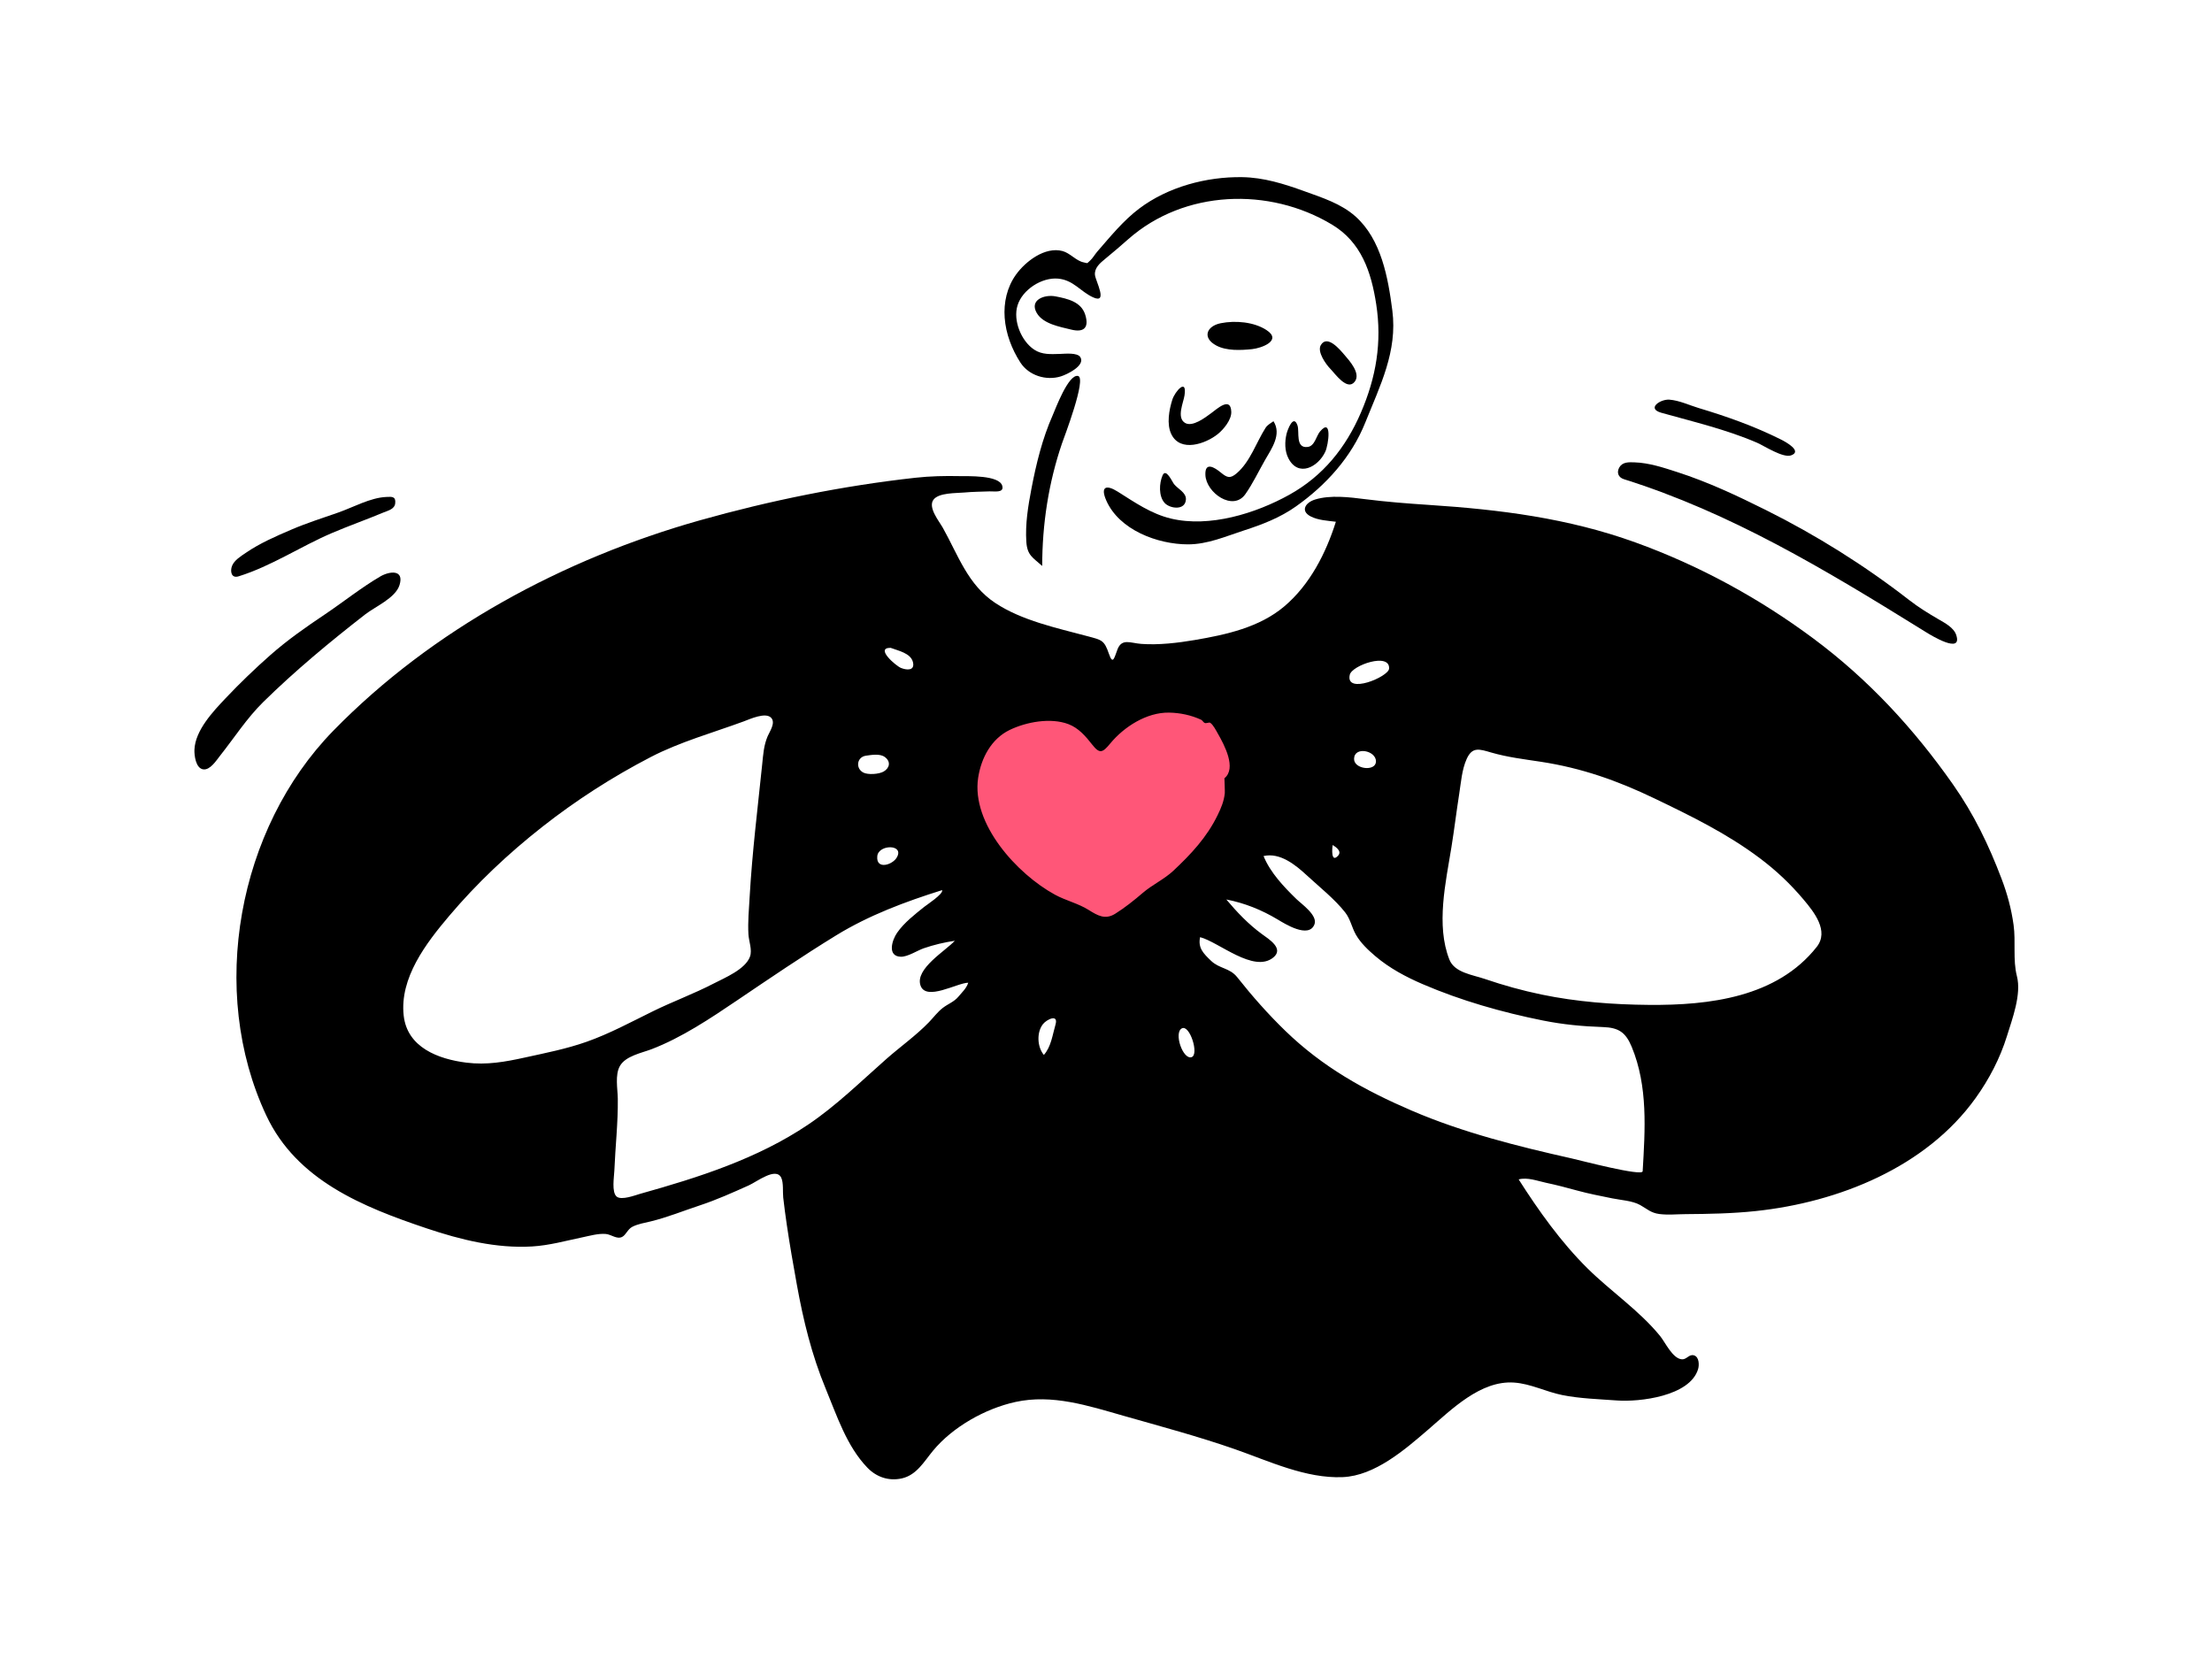
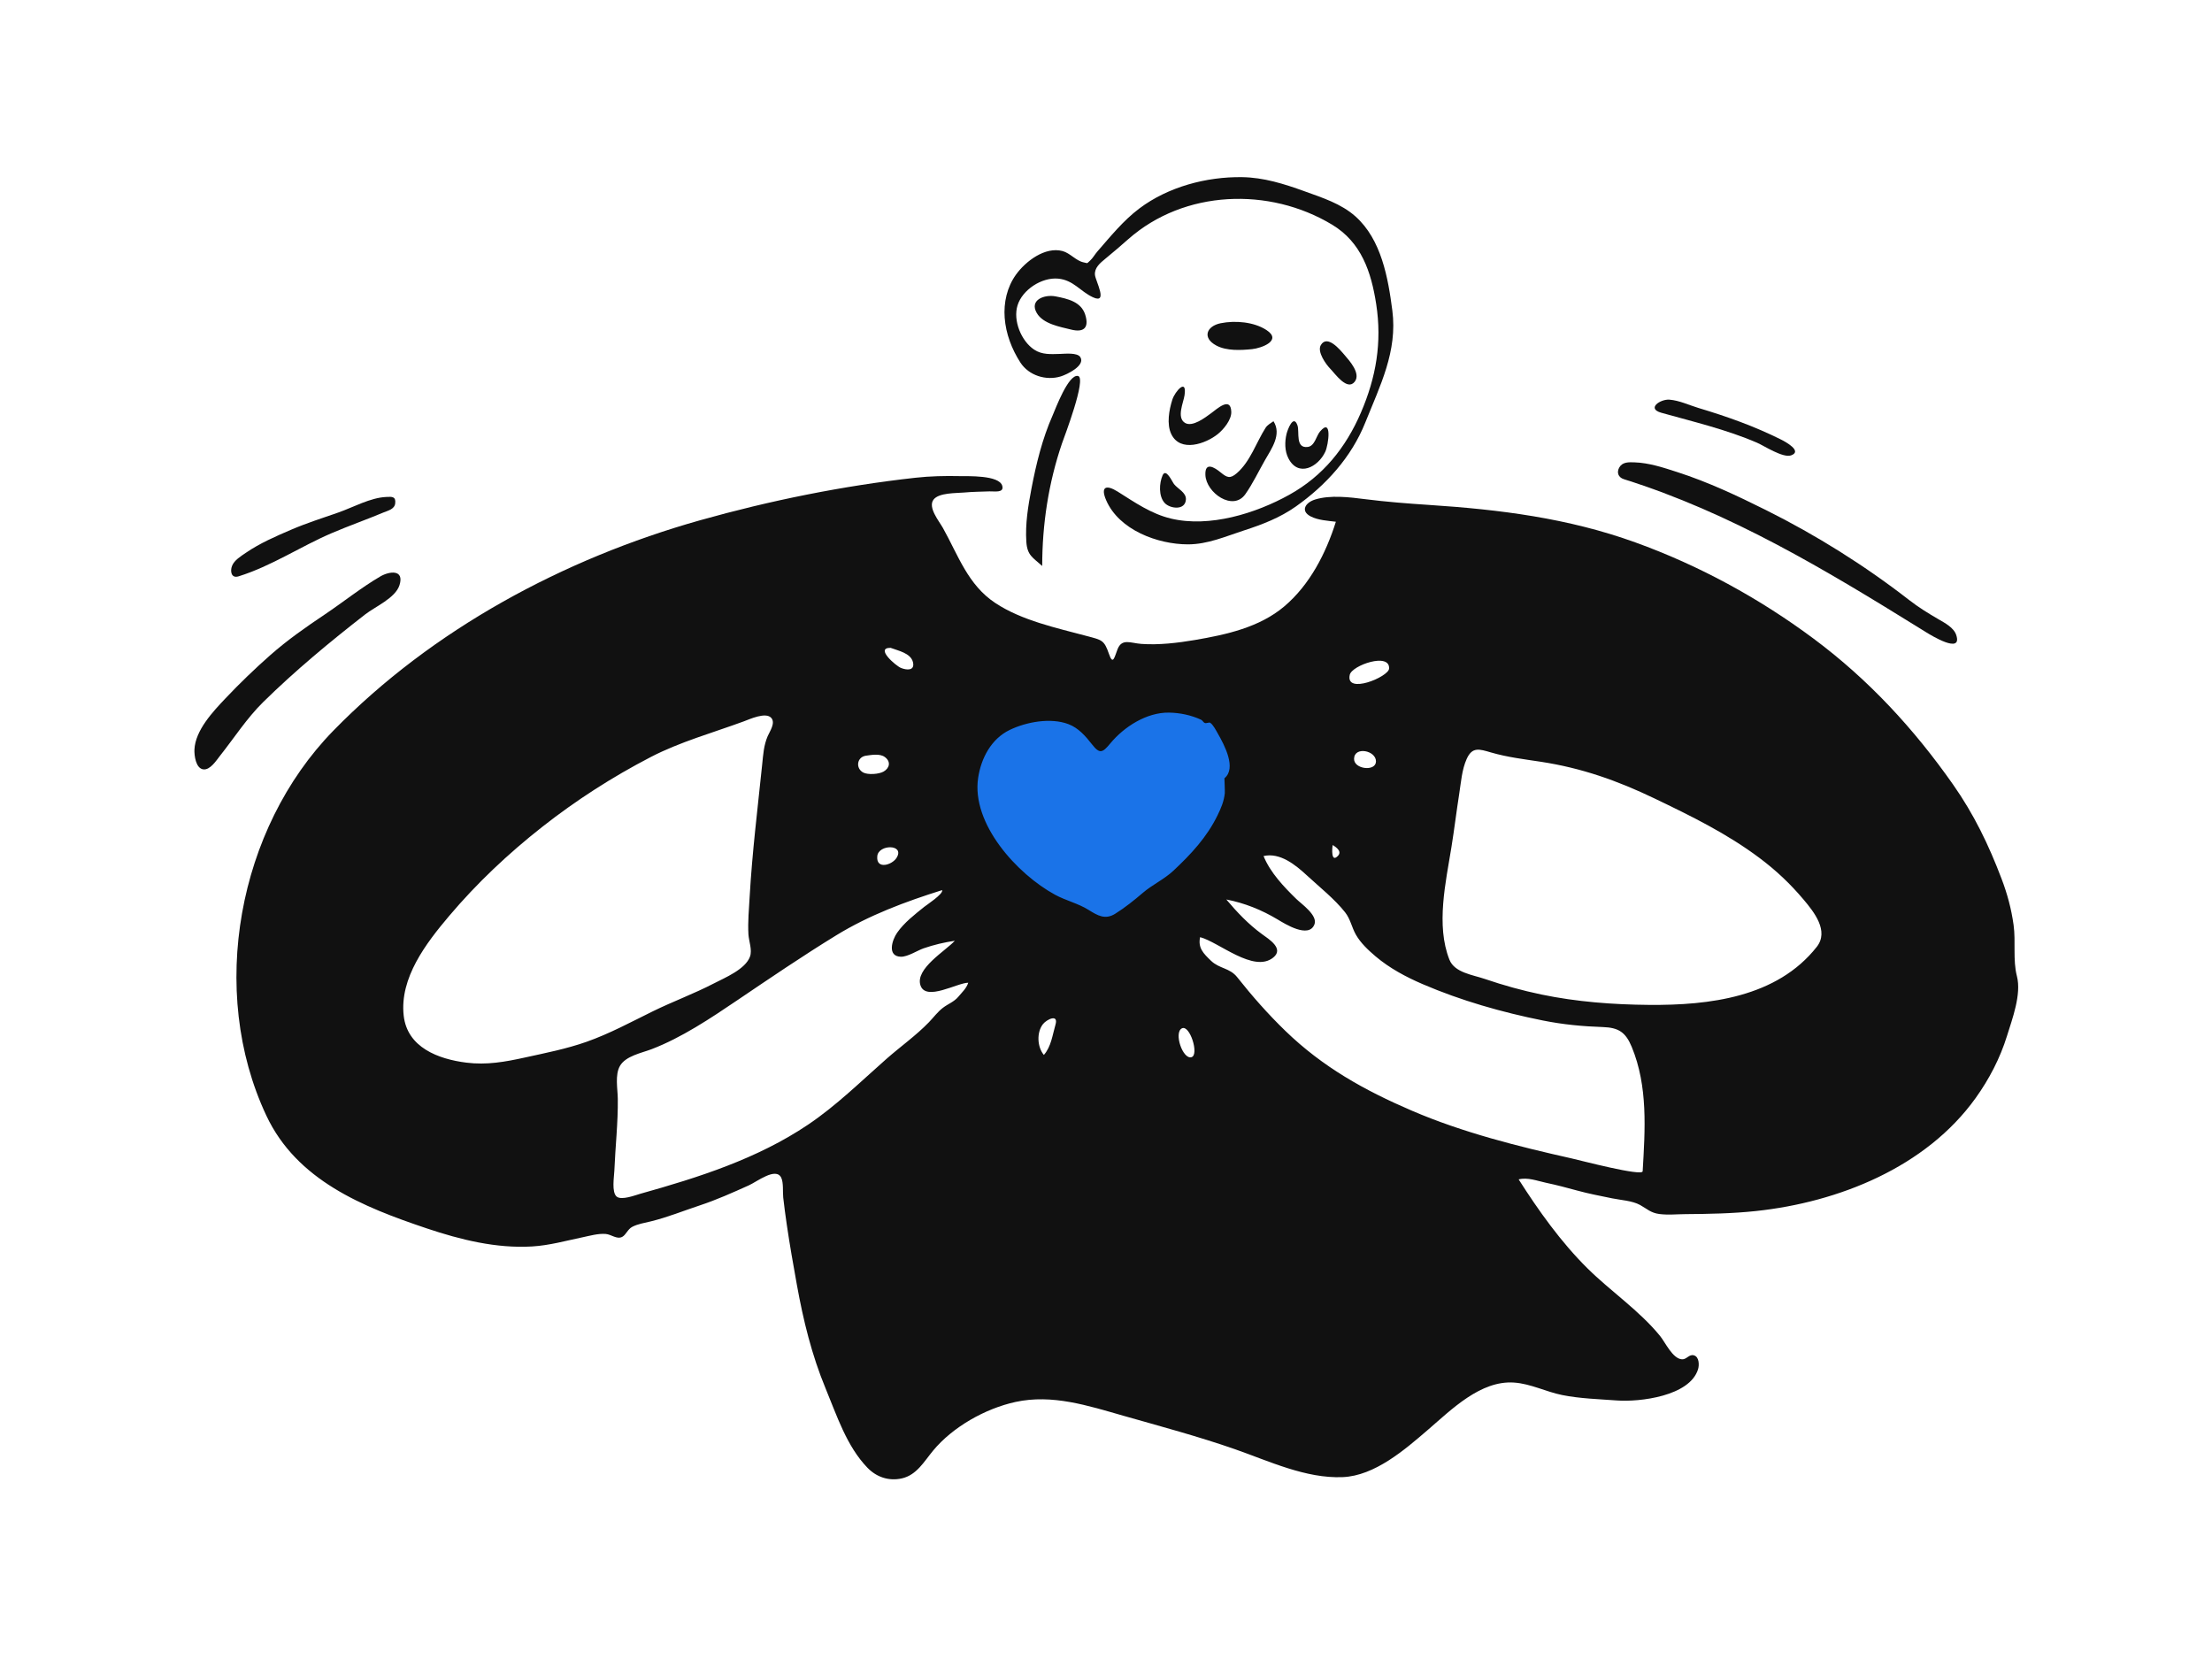
<svg xmlns="http://www.w3.org/2000/svg" width="1024px" height="768px" viewBox="0 0 1024 768" version="1.1">
  <g id="Character/loving" stroke="none" stroke-width="1" fill="none" fill-rule="evenodd">
-     <path d="M448.995,335.473 C439.895,342.07 441.343,355.051 444.083,364.482 C448.117,378.369 456.152,391.224 465.318,402.305 C481.579,421.963 509.184,444.036 534.63,426.778 C557.29,411.408 571.584,380.395 576.518,354.272 C578.043,346.199 580.074,334.17 572.909,328.101 C562.317,319.13 543.632,320.762 530.845,321.917 C522.424,322.677 514.299,325.258 505.977,324.047 C486.642,321.229 465.123,323.781 448.995,335.473" id="Accent" fill="#FF5678" />
-     <g id="Ink" transform="translate(89.99984, 82)" fill="#000000">
+     <path d="M448.995,335.473 C439.895,342.07 441.343,355.051 444.083,364.482 C448.117,378.369 456.152,391.224 465.318,402.305 C481.579,421.963 509.184,444.036 534.63,426.778 C557.29,411.408 571.584,380.395 576.518,354.272 C578.043,346.199 580.074,334.17 572.909,328.101 C562.317,319.13 543.632,320.762 530.845,321.917 C522.424,322.677 514.299,325.258 505.977,324.047 C486.642,321.229 465.123,323.781 448.995,335.473" id="Accent" fill="#1a73e8" />
+     <g id="Ink" transform="translate(89.99984, 82)" fill="#111">
      <path d="M751.023,356.343 C732.588,379.728 701.246,383.423 673.41,383.194 C656.694,383.055 639.947,381.797 623.559,378.391 C614.725,376.554 605.949,374.121 597.413,371.198 C591.774,369.267 583.38,368.302 580.981,362.26 C574.651,346.32 579.309,326.329 581.915,310.149 C583.241,301.919 584.236,293.64 585.525,285.404 C586.35,280.134 586.745,274.304 588.954,269.374 C591.54,263.599 594.806,264.752 600.275,266.347 C607.81,268.547 615.546,269.461 623.293,270.644 C642.2,273.531 658.695,279.353 675.877,287.605 C692.868,295.763 709.348,303.817 724.503,315.161 C732.181,320.911 738.798,327.151 744.961,334.478 C749.723,340.138 756.83,348.976 751.023,356.343 M670.439,460.212 C670.291,462.73 641.398,455.128 637.597,454.275 C612.65,448.68 587.208,442.307 563.657,432.197 C541.674,422.761 522.305,411.965 505.006,395.2 C496.943,387.385 489.691,379.156 482.751,370.392 C479.272,365.999 474.52,366.509 470.642,362.793 C467.153,359.448 464.477,356.836 465.567,351.836 C474.286,354.133 490.384,368.573 499.421,361.281 C504.573,357.125 497.428,352.783 494.13,350.375 C487.929,345.846 482.627,340.259 477.699,334.395 C486.161,336.036 494.039,339.205 501.404,343.617 C504.676,345.577 515.891,352.684 518.502,345.909 C520.109,341.738 512.504,336.497 510.133,334.189 C504.311,328.524 498.025,321.91 494.934,314.293 C502.577,312.52 509.781,318.427 514.986,323.238 C520.763,328.58 527.845,334.186 532.69,340.341 C535.189,343.515 535.733,347.265 537.685,350.689 C539.882,354.541 543.396,357.843 546.754,360.693 C553.225,366.186 560.793,370.23 568.561,373.575 C586.312,381.217 605.339,386.626 624.26,390.42 C633.543,392.282 642.597,393.139 652.018,393.455 C659.34,393.701 662.58,395.891 665.376,402.637 C672.942,420.893 671.568,440.975 670.439,460.212 M453.157,321.112 C448.924,325.073 443.423,327.558 438.998,331.366 C435.103,334.717 430.612,338.292 426.266,341.002 C421.627,343.894 418.16,341.866 413.983,339.249 C409.079,336.179 403.442,334.934 398.391,332.187 C380.928,322.682 359.563,299.393 362.823,278.009 C364.205,268.946 368.891,260.028 377.4,255.916 C385.127,252.182 396.361,250.109 404.628,253.231 C409.291,254.992 412.628,258.879 415.616,262.701 C419.1,267.156 420.435,266.454 423.983,262.157 C430.332,254.47 440.802,247.726 451.153,247.888 C456.297,247.97 461.407,249.054 466.041,251.189 C466.669,251.479 467.019,252.355 467.649,252.652 C468.423,253.017 469.695,252.258 470.233,252.599 C471.59,253.458 472.944,256.141 473.726,257.503 C476.867,262.966 482.521,273.68 476.823,278.28 C476.819,278.282 477.077,284.504 476.998,285.213 C476.597,288.925 475.313,291.989 473.66,295.384 C468.696,305.581 461.367,313.432 453.157,321.112 M461.598,407.392 C457.588,408.638 453.268,396.07 457.115,394.064 C460.783,392.151 465.229,406.264 461.598,407.392 M398.61,392.365 C397.221,397.112 396.635,402.5 393.238,406.364 C390.128,402.674 389.822,395.865 392.838,392.071 C394.559,389.907 400.129,387.177 398.61,392.365 M526.946,309.184 C526.923,309.304 531.771,311.623 529.406,314.158 C526.174,317.621 526.619,310.881 526.946,309.184 M546.981,270.492 C546.925,275.292 536.763,274.133 536.835,269.305 C536.924,263.363 547.04,265.403 546.981,270.492 M534.85,230.373 C535.856,225.978 553.532,219.864 553.051,227.524 C552.809,231.364 532.717,239.717 534.85,230.373 M353.646,379.417 C351.664,381.799 348.85,382.738 346.475,384.567 C343.984,386.483 342.204,388.969 340.029,391.219 C334.055,397.395 326.864,402.47 320.42,408.144 C308.571,418.573 297.222,429.786 284.085,438.631 C260.61,454.436 233.388,463.081 206.363,470.65 C204.124,471.277 197.675,473.808 195.46,471.923 C193.071,469.89 194.286,462.736 194.396,460.031 C194.844,448.94 196.137,437.718 195.997,426.644 C195.939,422.095 194.607,415.629 196.981,411.467 C199.631,406.819 207.029,405.459 211.606,403.71 C225.516,398.393 238.916,389.425 251.204,381.118 C266.309,370.906 281.565,360.525 297.109,350.993 C312.339,341.654 329.137,335.4 346.125,330.066 C346.912,331.72 338.806,337.042 337.88,337.788 C333.435,341.366 328.6,345.075 325.301,349.798 C322.965,353.142 320.57,360.708 327.019,360.902 C330.146,360.996 334.768,357.972 337.602,356.994 C342.284,355.378 347.109,354.244 352.007,353.506 C347.796,358.142 333.524,366.47 336.121,374.18 C338.64,381.662 353.213,372.931 358.23,372.931 C357.407,375.54 355.34,377.381 353.646,379.417 M181.481,400.3 C172.149,403.582 162.583,405.448 152.95,407.567 C143.77,409.587 135.283,411.109 125.88,409.926 C112.896,408.294 98.528,402.916 96.882,388.163 C94.93,370.683 107.275,354.62 117.876,342.079 C130.776,326.821 145.263,313.18 160.963,300.829 C176.645,288.489 193.571,277.611 211.305,268.427 C224.796,261.44 240.032,257.198 254.297,251.955 C257.011,250.957 264.517,247.452 267.056,250.357 C269.107,252.706 266.315,256.619 265.38,258.8 C263.556,263.052 263.305,267.333 262.834,271.898 C260.731,292.286 258.2,312.668 257.035,333.144 C256.71,338.85 256.139,344.82 256.472,350.53 C256.655,353.693 258.301,357.721 257.205,360.809 C255.098,366.745 245.449,370.675 240.336,373.326 C231.181,378.073 221.487,381.615 212.239,386.155 C202.081,391.142 192.192,396.532 181.481,400.3 M310.913,267.825 C313.475,267.473 317.312,266.775 319.596,268.435 C322.574,270.599 321.793,273.61 319.043,275.18 C316.87,276.421 311.786,276.76 309.64,275.634 C305.984,273.717 306.603,268.418 310.913,267.825 M325.101,315.035 C323.03,318.483 315.465,320.744 316.124,314.31 C316.689,308.801 328.913,308.686 325.101,315.035 M322.292,217.906 C325.62,219.195 331.659,220.298 332.646,224.579 C333.565,228.563 329.789,228.3 327.065,227.203 C324.824,226.303 314.84,217.837 322.292,217.906 M843.687,369.895 C841.743,362.331 843.223,353.958 842.151,346.211 C841.11,338.701 839.238,331.8 836.551,324.723 C830.602,309.055 823.787,294.951 814.144,281.2 C795.982,255.305 774.912,232.496 749.468,213.582 C724.349,194.91 696.534,179.735 667.07,169.1 C635.825,157.821 604.374,153.896 571.425,151.734 C561.586,151.089 551.755,150.324 541.971,149.081 C534.821,148.173 525.857,147.054 518.787,149.244 C514.345,150.621 511.863,154.494 516.702,157.036 C520.133,158.838 524.624,159.054 528.413,159.533 C523.836,174.073 516.389,188.664 504.587,198.676 C493.066,208.451 477.648,211.802 463.107,214.281 C455.221,215.624 446.392,216.664 438.385,216.084 C433.322,215.719 429.372,213.375 427.329,218.589 C425.912,222.212 425.241,226.187 423.372,220.717 C421.162,214.25 420.078,214.291 413.202,212.454 C399.141,208.698 383.022,205.271 370.755,197.147 C358.028,188.719 353.602,175.085 346.497,162.389 C344.74,159.251 339.44,152.9 342.148,149.304 C344.625,146.016 352.679,146.344 356.367,146.001 C360.259,145.639 364.174,145.624 368.079,145.472 C370.341,145.385 374.892,146.312 373.982,142.933 C372.608,137.84 357.897,138.493 354.243,138.41 C347.449,138.258 340.561,138.415 333.802,139.162 C300.284,142.869 266.465,149.723 234.031,158.863 C171.103,176.595 110.157,209.269 64.233,256.341 C20.15,301.526 6.184,376.717 33.285,434.41 C47.368,464.394 77.932,476.711 107.561,486.659 C123.188,491.905 139.737,496.01 156.349,495.02 C164.321,494.544 171.886,492.397 179.661,490.781 C183.051,490.075 186.91,488.95 190.393,489.234 C193.03,489.449 195.562,491.869 198.035,490.583 C199.791,489.67 200.554,487.05 202.699,485.934 C205.274,484.595 208.397,484.111 211.178,483.436 C218.909,481.558 226.396,478.512 233.953,476.015 C241.767,473.432 249.142,470.106 256.64,466.744 C260.426,465.045 269.188,458.141 271.655,463.189 C272.78,465.492 272.301,469.936 272.575,472.352 C273.055,476.578 273.619,480.795 274.235,485.003 C275.593,494.267 277.219,503.493 278.885,512.708 C281.893,529.333 285.768,545.249 292.248,560.889 C297.422,573.376 301.965,587.53 311.572,597.464 C315.766,601.8 321.489,603.751 327.504,602.389 C334.347,600.838 337.753,594.623 341.906,589.598 C351.046,578.539 366.134,570.066 380.067,567.015 C397.129,563.28 413.748,568.743 430.034,573.387 C447.26,578.299 464.797,582.979 481.705,588.883 C497.461,594.386 514.474,602.513 531.562,601.806 C546.463,601.19 560.382,589.062 571.128,579.817 C581.922,570.533 595.417,556.938 610.937,558.033 C618.644,558.575 625.666,562.293 633.173,563.804 C641.414,565.464 650.182,565.699 658.562,566.318 C668.965,567.085 692.237,564.373 696.085,551.859 C696.656,550.002 696.66,546.179 694.208,545.436 C691.953,544.754 690.801,547.39 688.664,547.27 C684.317,547.025 680.921,539.446 678.533,536.511 C668.896,524.666 655.676,515.831 644.862,505.13 C632.651,493.048 622.226,478.409 613.025,463.971 C617.185,462.89 621.673,464.686 625.698,465.539 C630.59,466.575 635.357,467.827 640.178,469.154 C645.49,470.617 650.879,471.623 656.271,472.738 C660.294,473.568 665.634,473.819 669.266,475.837 C672.436,477.599 674.205,479.491 678.141,480.002 C682.143,480.522 686.251,480.084 690.272,480.057 C701.147,479.983 711.998,479.781 722.822,478.632 C761.065,474.569 801.604,458.393 824.601,426.289 C830.856,417.557 835.895,407.884 839.079,397.619 C841.564,389.604 845.849,378.31 843.687,369.895" id="ink-shape" />
      <path d="M484.989,0.008 C495.039,0.151 504.46,3.131 513.824,6.519 C522.06,9.498 530.839,12.254 537.498,18.2 C549.476,28.897 552.596,46.608 554.556,61.76 C557.001,80.668 548.865,96.532 542.017,113.638 C535.613,129.637 523.858,142.598 509.886,152.474 C502.566,157.647 494.476,160.77 486.011,163.508 C477.413,166.289 469.086,170.014 459.887,170 C445.918,169.98 428.033,163.345 422.082,149.582 C419.373,143.315 422.011,142.19 427.433,145.596 C435.298,150.537 442.879,155.869 452.07,158.061 C469.894,162.313 491.242,155.726 506.871,147.034 C522.495,138.345 532.983,125.291 539.993,109.038 C547.065,92.64 549.813,76.482 547.086,58.805 C544.775,43.824 540.177,30.14 526.677,22.008 C497.534,4.455 458.269,5.869 432.353,28.681 C428.798,31.808 425.285,34.851 421.623,37.838 C419.294,39.736 416.552,42.013 416.891,45.295 C417.18,48.106 423.173,58.944 415.956,55.615 C410.106,52.915 406.927,47.639 399.84,46.986 C392.297,46.29 383.3,52.084 381.043,59.377 C378.891,66.336 382.729,75.857 388.74,79.848 C392.463,82.32 396.559,81.938 400.786,81.838 C402.884,81.789 408.725,81.107 410.113,83.325 C412.57,87.248 403.903,91.371 401.106,92.238 C394.3,94.35 386.256,91.865 382.344,85.79 C378.367,79.613 375.645,72.465 375.096,65.107 C374.573,58.057 376.173,50.919 380.332,45.131 C384.756,38.974 393.773,32.073 401.857,34.211 C405.366,35.139 408.185,38.765 411.628,39.453 C413.802,39.887 412.887,40.198 414.688,38.587 C415.831,37.565 416.911,35.679 417.966,34.467 C424.033,27.502 430.033,20.068 437.458,14.492 C450.773,4.495 468.47,-0.226 484.989,0.008 Z M448.169,138.113 C449.744,134.421 452.637,141.006 453.492,142.107 C455.185,144.286 459.167,145.98 458.995,149.193 C458.711,154.497 451.482,153.513 449.071,150.746 C446.328,147.596 446.615,141.758 448.169,138.113 Z M499.53,113 C503.43,119.078 498.677,125.638 495.594,131.018 C492.645,136.161 489.907,141.975 486.475,146.811 C480.777,154.839 468.381,146.154 468.013,137.903 C467.731,131.587 472.205,134.336 475.077,136.695 C478.033,139.125 479.433,139.73 482.532,137.076 C488.765,131.735 491.566,122.805 495.875,116.043 C496.73,114.702 498.278,113.896 499.53,113 Z M510.648,114.954 C511.654,117.894 509.544,125.682 515.409,124.903 C518.65,124.473 519.342,119.823 521.046,117.793 C526.775,110.97 525.018,123.875 523.521,127.105 C520.221,134.223 510.985,139.128 506.404,130.097 C504.701,126.738 504.708,122.498 505.574,118.887 C506.045,116.92 508.792,109.526 510.648,114.954 Z M458.347,101.034 C457.828,104.463 454.604,111.296 458.54,113.749 C462.003,115.909 468.034,111.219 470.701,109.261 C473.471,107.226 479.751,101.389 479.997,108.653 C480.123,112.356 476.416,116.799 473.771,118.932 C468.128,123.481 456.403,127.562 452.244,118.999 C449.979,114.334 451.218,107.694 452.716,102.993 C453.93,99.183 459.601,92.75 458.347,101.034 Z M532.36,82.258 C534.656,84.925 540.1,90.899 537.14,94.697 C533.68,99.136 528.058,90.992 525.841,88.725 C523.844,86.683 519.643,80.868 521.434,77.783 C524.4,72.679 530.343,79.917 532.36,82.258 Z M496.265,70.775 C503.771,75.665 493.902,79.186 489.627,79.624 C484.452,80.152 477.836,80.502 473.083,77.963 C466.346,74.364 468.592,68.927 475.122,67.625 C481.817,66.292 490.44,66.979 496.265,70.775 Z M398.68,55.208 C404.2,56.282 410.505,57.679 412.385,63.698 C414.327,69.917 411.537,71.981 405.899,70.581 C400.682,69.285 392.89,67.981 389.941,62.885 C386.417,56.797 393.562,54.213 398.68,55.208 Z" id="ink-shape" />
      <path d="M94.947,188.85 C93.094,194.833 83.718,198.8 79.043,202.437 C62.688,215.16 46.707,228.407 31.922,242.927 C24.248,250.464 18.439,259.581 11.784,267.963 C10.161,270.008 7.284,274.591 4.1,274.16 C0.606,273.69 -0.101,267.672 0.011,265.044 C0.392,256.082 8.577,247.427 14.414,241.256 C20.98,234.317 28,227.555 35.169,221.237 C43.063,214.281 51.628,208.302 60.357,202.449 C68.928,196.701 77.146,190.06 86.06,184.854 C90.259,182.402 97.232,181.469 94.947,188.85 Z M666.622,132.036 C673.449,132.251 680.11,134.49 686.548,136.569 C700.71,141.142 714.197,147.486 727.497,154.117 C750.815,165.739 773.254,179.801 793.823,195.79 C798.122,199.131 802.53,201.839 807.206,204.571 C810.198,206.322 814.465,208.457 815.618,212.025 C818.546,221.093 803.765,211.991 801.668,210.689 L798.717,208.86 C754.953,181.736 711.241,155.383 661.738,139.828 C659.101,139 658.281,136.647 659.664,134.316 C661.164,131.789 664.086,131.956 666.622,132.036 Z M92.955,151.015 C92.638,153.776 89.511,154.404 87.402,155.29 C79.532,158.596 71.465,161.415 63.616,164.776 C49.049,171.013 35.671,180.064 20.466,184.798 C16.991,185.881 16.479,182.374 17.409,179.988 C18.445,177.325 21.557,175.455 23.808,173.914 C30.3,169.466 37.664,166.269 44.874,163.179 C52.022,160.114 59.382,157.795 66.711,155.226 C73.522,152.837 81.428,148.392 88.743,148.063 L89.062,148.048 C91.39,147.93 93.324,147.773 92.955,151.015 Z M679.047,109.07 C672.088,107.112 678.663,102.706 682.799,103.016 C687.413,103.361 691.873,105.54 696.249,106.854 C709.627,110.871 722.028,115.264 734.527,121.499 C736.391,122.43 744.602,126.843 739.17,128.797 C735.406,130.151 726.614,124.342 723.382,122.948 C709.179,116.824 693.917,113.251 679.047,109.07 Z" id="ink-shape" />
      <path d="M401.608,123.331 C402.478,120.779 413.238,92.877 409.026,92.036 C404.565,91.143 398.602,107.332 397.309,110.257 C392.529,121.059 389.699,132.649 387.482,144.236 C385.937,152.304 384.58,160.569 385.121,168.817 C385.537,175.156 388.155,176.116 392.469,180 C392.469,160.746 395.395,141.555 401.608,123.331" id="ink-shape" />
    </g>
  </g>
</svg>
